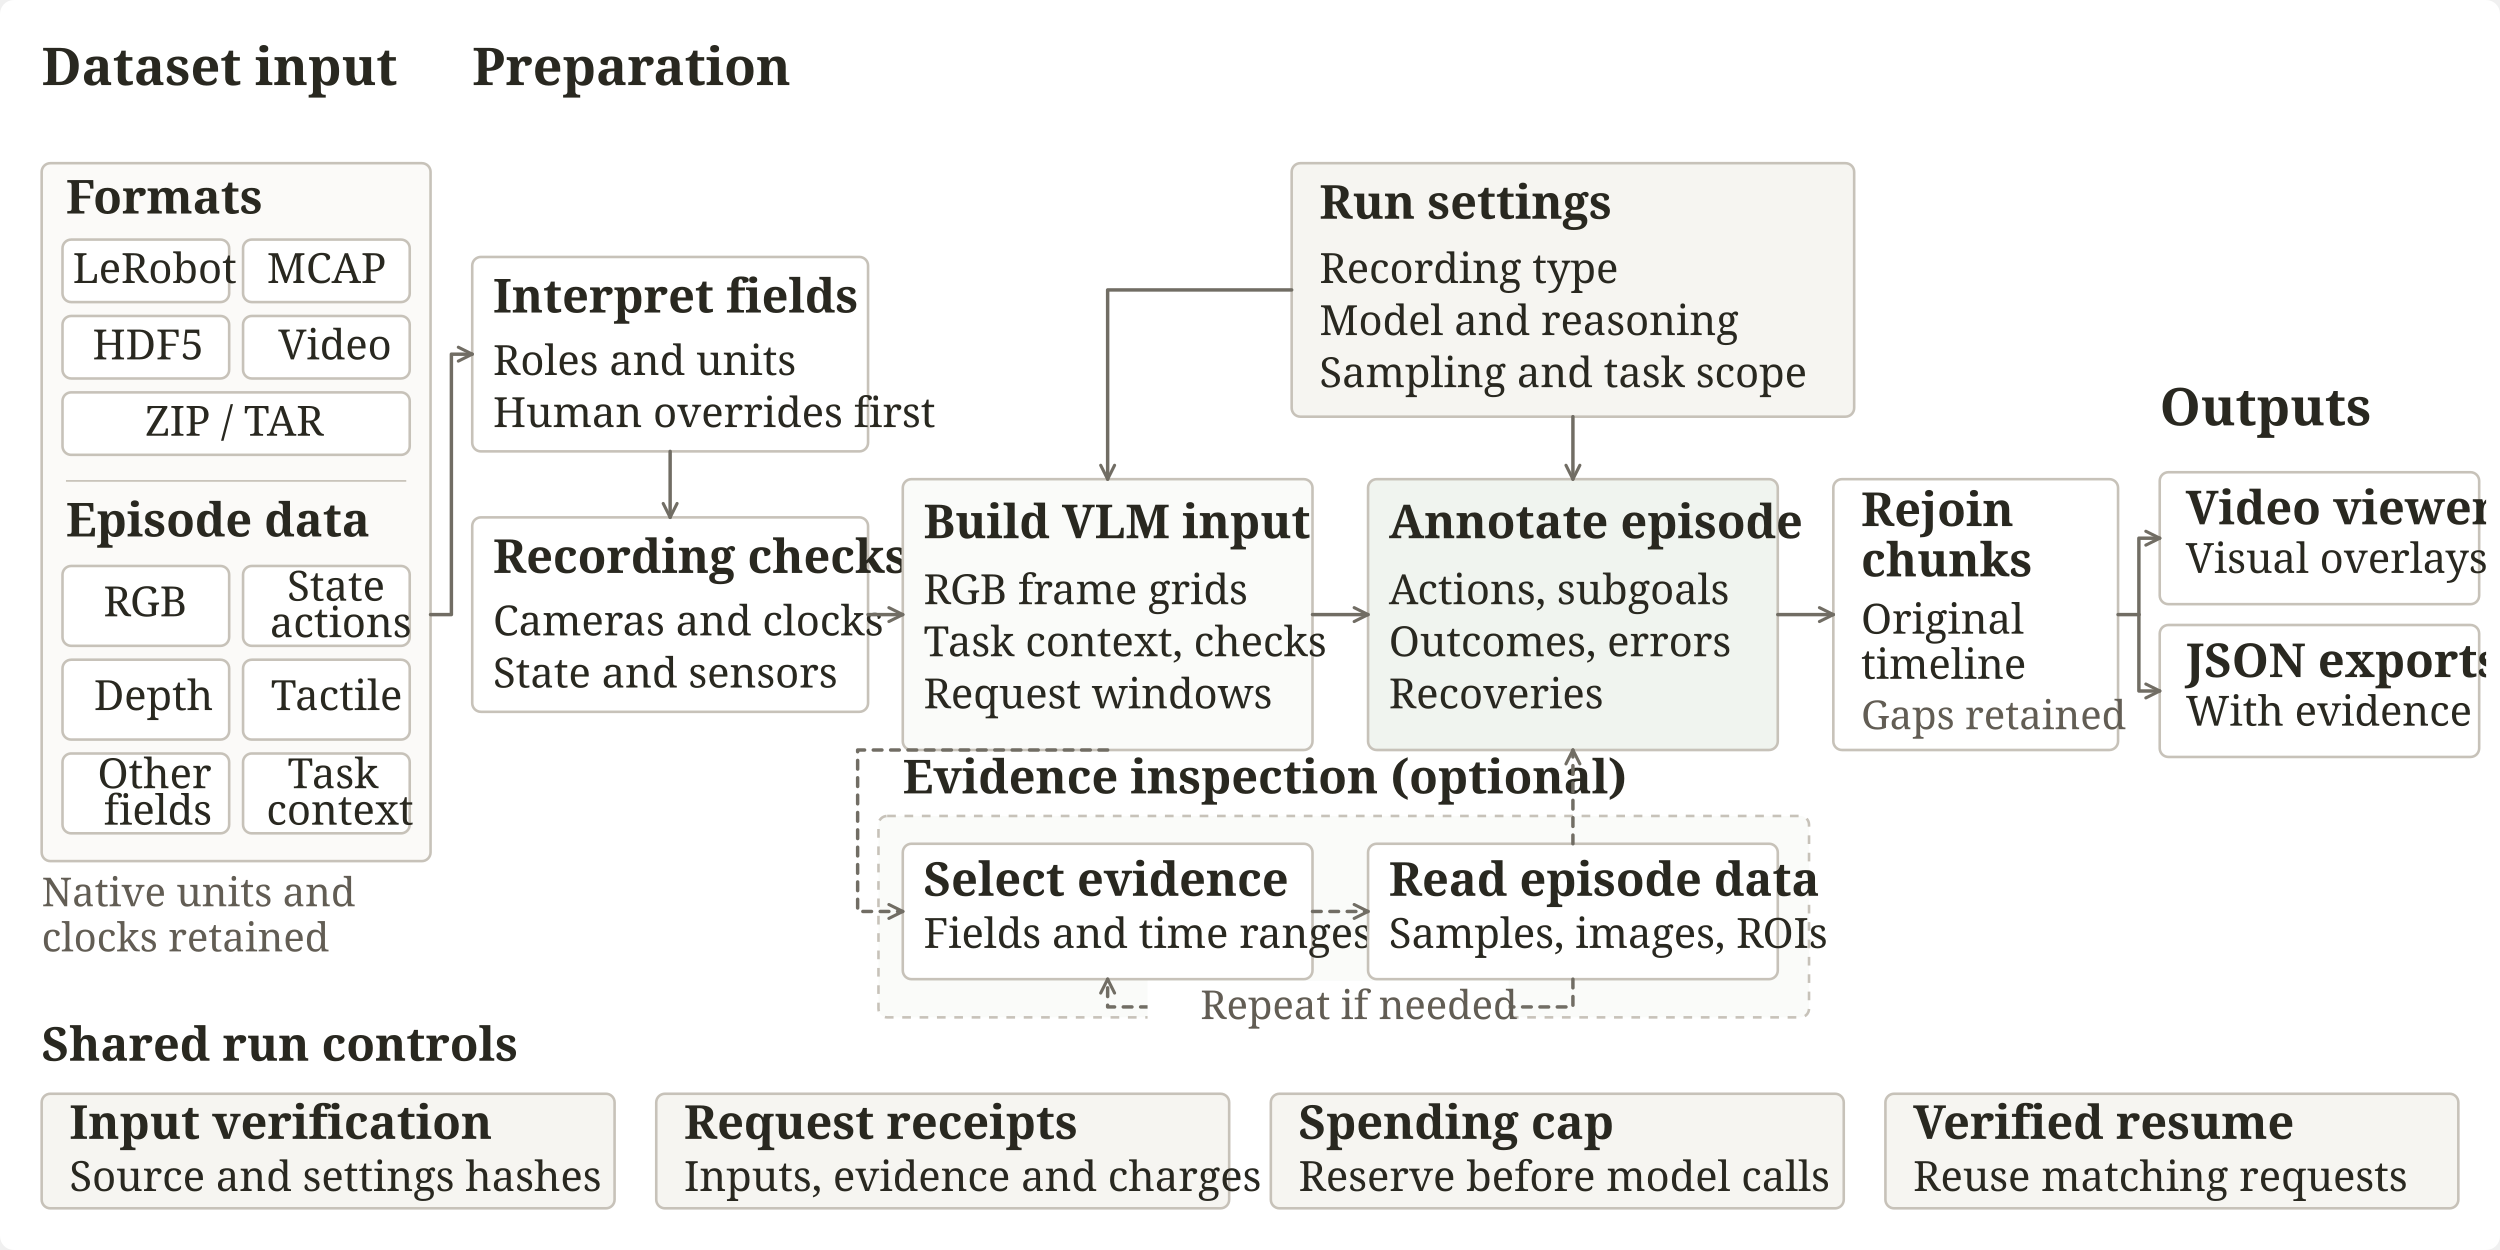
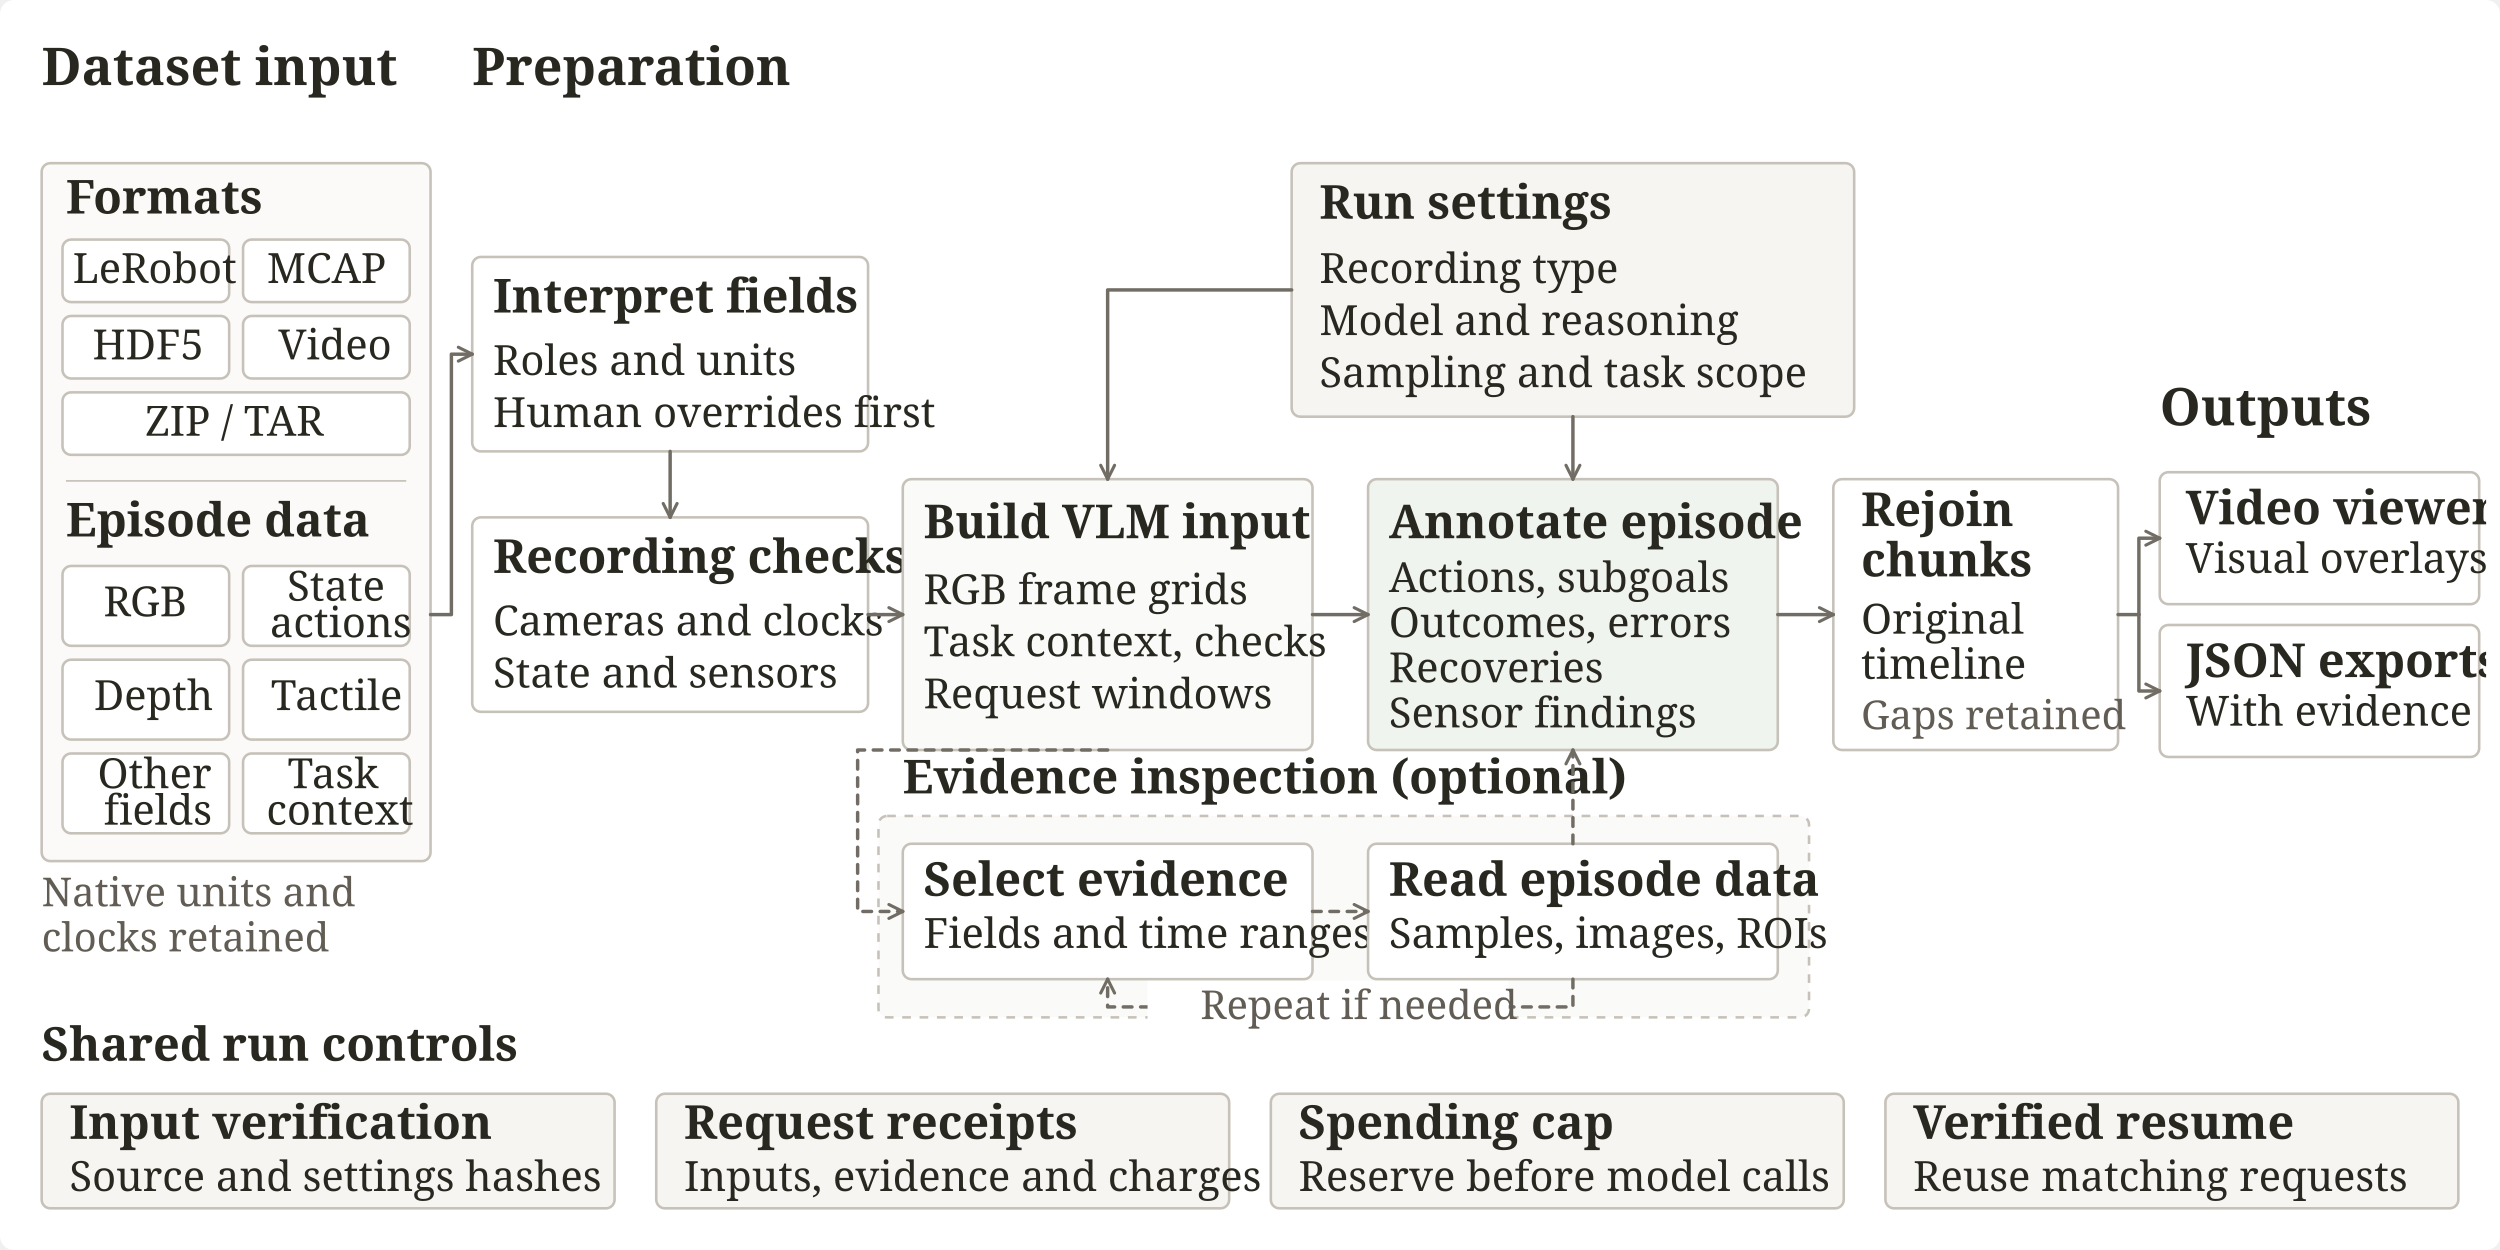
<svg xmlns="http://www.w3.org/2000/svg" width="900" height="450" viewBox="0 0 1440 720" role="img" aria-labelledby="title description">
  <defs>
    <clipPath id="canvas">
      <rect x="8" y="8" width="1424" height="704" />
    </clipPath>
    <marker id="arrow" viewBox="0 0 10 10" refX="9" refY="5" markerWidth="10" markerHeight="10" markerUnits="userSpaceOnUse" orient="auto">
      <path d="M1 1 L9 5 L1 9" fill="none" stroke="#716d64" stroke-width="1.8" stroke-linecap="round" stroke-linejoin="round" />
    </marker>
  </defs>
  <style>
text {font-family:'EB Garamond',Georgia,serif;fill:#292820;font-weight:400}
.stage {font-size:30px;font-weight:600}
.heading {font-size:27px;font-weight:600}
.body {font-size:24px}
.caption {font-size:23px;fill:#625d54}
.edge {fill:none;stroke:#716d64;stroke-width:2;stroke-linejoin:round;stroke-linecap:round}
.optional {stroke-dasharray:5 5}
.packet {fill:#245d7b}
@media (prefers-reduced-motion:reduce) {.packet {display:none}}
</style>
  <rect width="1440" height="720" fill="#fff" rx="8" />
  <g clip-path="url(#canvas)">
    <text x="24.000" y="49" class="stage" data-width="224">Dataset input</text>
    <text x="272.000" y="49" class="stage" data-width="228">Preparation</text>
    <text x="1244.000" y="245" class="stage" data-width="184">Outputs</text>
    <rect id="dataset" x="24" y="94" width="224" height="402" rx="5" fill="#fbfaf8" stroke="#c7c2b9" stroke-width="1.5" />
    <text x="38.000" y="123" class="heading" data-width="196">Formats</text>
    <rect id="format-0" x="36" y="138" width="96" height="36" rx="5" fill="#fff" stroke="#c7c2b9" stroke-width="1.5" />
    <text x="41.928" y="163" class="body" data-width="86">LeRobot</text>
    <rect id="format-1" x="140" y="138" width="96" height="36" rx="5" fill="#fff" stroke="#c7c2b9" stroke-width="1.5" />
    <text x="153.740" y="163" class="body" data-width="86">MCAP</text>
    <rect id="format-2" x="36" y="182" width="96" height="36" rx="5" fill="#fff" stroke="#c7c2b9" stroke-width="1.5" />
    <text x="53.328" y="207" class="body" data-width="86">HDF5</text>
    <rect id="format-3" x="140" y="182" width="96" height="36" rx="5" fill="#fff" stroke="#c7c2b9" stroke-width="1.5" />
    <text x="160.304" y="207" class="body" data-width="86">Video</text>
    <rect id="format-4" x="36" y="226" width="200" height="36" rx="5" fill="#fff" stroke="#c7c2b9" stroke-width="1.5" />
    <text x="83.572" y="251" class="body" data-width="190">ZIP / TAR</text>
    <path d="M38 277 H234" stroke="#c7c2b9" stroke-width="1" />
    <text x="38.000" y="309" class="heading" data-width="196">Episode data</text>
    <rect id="modality-0" x="36" y="326" width="96" height="46" rx="5" fill="#fff" stroke="#c7c2b9" stroke-width="1.5" />
    <text x="59.652" y="355" class="body" data-width="86">RGB</text>
    <rect id="modality-1" x="140" y="326" width="96" height="46" rx="5" fill="#fff" stroke="#c7c2b9" stroke-width="1.5" />
    <text x="165.416" y="346" class="body" data-width="86">State</text>
    <text x="155.468" y="367" class="body" data-width="86">actions</text>
    <rect id="modality-2" x="36" y="380" width="96" height="46" rx="5" fill="#fff" stroke="#c7c2b9" stroke-width="1.5" />
    <text x="54.096" y="409" class="body" data-width="86">Depth</text>
    <rect id="modality-3" x="140" y="380" width="96" height="46" rx="5" fill="#fff" stroke="#c7c2b9" stroke-width="1.5" />
    <text x="156.020" y="409" class="body" data-width="86">Tactile</text>
    <rect id="modality-4" x="36" y="434" width="96" height="46" rx="5" fill="#fff" stroke="#c7c2b9" stroke-width="1.5" />
    <text x="56.208" y="454" class="body" data-width="86">Other</text>
    <text x="59.736" y="475" class="body" data-width="86">fields</text>
    <rect id="modality-5" x="140" y="434" width="96" height="46" rx="5" fill="#fff" stroke="#c7c2b9" stroke-width="1.5" />
    <text x="165.668" y="454" class="body" data-width="86">Task</text>
    <text x="153.464" y="475" class="body" data-width="86">context</text>
    <text x="24.000" y="522" class="caption" data-width="204">Native units and</text>
    <text x="24.000" y="548" class="caption" data-width="204">clocks retained</text>
    <rect id="interpret" x="272" y="148" width="228" height="112" rx="5" fill="#fff" stroke="#c7c2b9" stroke-width="1.5" />
    <text x="284.000" y="180" class="heading" data-width="204">Interpret fields</text>
    <text x="284.000" y="216" class="body" data-width="204">Roles and units</text>
    <text x="284.000" y="246" class="body" data-width="204">Human overrides first</text>
    <rect id="checks" x="272" y="298" width="228" height="112" rx="5" fill="#fff" stroke="#c7c2b9" stroke-width="1.5" />
    <text x="284.000" y="330" class="heading" data-width="204">Recording checks</text>
    <text x="284.000" y="366" class="body" data-width="204">Cameras and clocks</text>
    <text x="284.000" y="396" class="body" data-width="204">State and sensors</text>
    <rect id="settings" x="744" y="94" width="324" height="146" rx="5" fill="#f6f5f1" stroke="#c7c2b9" stroke-width="1.5" />
    <text x="760.000" y="126" class="heading" data-width="292">Run settings</text>
    <text x="760.000" y="163" class="body" data-width="292">Recording type</text>
    <text x="760.000" y="193" class="body" data-width="292">Model and reasoning</text>
    <text x="760.000" y="223" class="body" data-width="292">Sampling and task scope</text>
    <rect id="request" x="520" y="276" width="236" height="156" rx="5" fill="#fafbf9" stroke="#c7c2b9" stroke-width="1.5" />
    <text x="532.000" y="310" class="heading" data-width="212">Build VLM input</text>
    <text x="532.000" y="348" class="body" data-width="212">RGB frame grids</text>
    <text x="532.000" y="378" class="body" data-width="212">Task context, checks</text>
    <text x="532.000" y="408" class="body" data-width="212">Request windows</text>
    <rect id="annotate" x="788" y="276" width="236" height="156" rx="5" fill="#f0f4ef" stroke="#c7c2b9" stroke-width="1.5" />
    <text x="800.000" y="310" class="heading" data-width="212">Annotate episode</text>
-     <text x="800.000" y="348" class="body" data-width="212">Actions, subgoals</text>
-     <text x="800.000" y="378" class="body" data-width="212">Outcomes, errors</text>
-     <text x="800.000" y="408" class="body" data-width="212">Recoveries</text>
+     <text x="800.000" y="341" class="body" data-width="212">Actions, subgoals</text>
+     <text x="800.000" y="367" class="body" data-width="212">Outcomes, errors</text>
+     <text x="800.000" y="393" class="body" data-width="212">Recoveries</text>
+     <text x="800.000" y="419" class="body" data-width="212">Sensor findings</text>
    <rect id="stitch" x="1056" y="276" width="164" height="156" rx="5" fill="#fff" stroke="#c7c2b9" stroke-width="1.5" />
    <text x="1072.000" y="303" class="heading" data-width="132">Rejoin</text>
    <text x="1072.000" y="332" class="heading" data-width="132">chunks</text>
    <text x="1072.000" y="365" class="body" data-width="132">Original</text>
    <text x="1072.000" y="391" class="body" data-width="132">timeline</text>
    <text x="1072.000" y="420" class="caption" data-width="132">Gaps retained</text>
    <rect id="viewer" x="1244" y="272" width="184" height="76" rx="5" fill="#fff" stroke="#c7c2b9" stroke-width="1.5" />
    <text x="1259.000" y="302" class="heading" data-width="154">Video viewer</text>
    <text x="1259.000" y="330" class="body" data-width="154">Visual overlays</text>
    <rect id="json" x="1244" y="360" width="184" height="76" rx="5" fill="#fff" stroke="#c7c2b9" stroke-width="1.5" />
    <text x="1259.000" y="390" class="heading" data-width="154">JSON exports</text>
    <text x="1259.000" y="418" class="body" data-width="154">With evidence</text>
    <path id="ingest-interpret" d="M248 354 L260 354 L260 204 L272 204" class="edge" marker-end="url(#arrow)" />
    <circle class="packet" r="5.5">
      <animateMotion dur="1.491s" repeatCount="indefinite" path="M248 354 L260 354 L260 204 L262 204" />
    </circle>
    <path id="interpret-check" d="M386 260 L386 298" class="edge" marker-end="url(#arrow)" />
    <circle class="packet" r="5.5">
      <animateMotion dur="0.800s" repeatCount="indefinite" path="M386 260 L386 288" />
    </circle>
    <path id="checks-request" d="M500 354 L520 354" class="edge" marker-end="url(#arrow)" />
    <circle class="packet" r="5.5">
      <animateMotion dur="0.800s" repeatCount="indefinite" path="M500 354 L510 354" />
    </circle>
    <path id="settings-request" d="M744 167 L638 167 L638 276" class="edge" marker-end="url(#arrow)" />
    <path id="settings-annotation" d="M906 240 L906 276" class="edge" marker-end="url(#arrow)" />
    <path id="request-annotation" d="M756 354 L788 354" class="edge" marker-end="url(#arrow)" />
    <circle class="packet" r="5.5">
      <animateMotion dur="0.800s" repeatCount="indefinite" path="M756 354 L778 354" />
    </circle>
    <path id="annotation-timeline" d="M1024 354 L1056 354" class="edge" marker-end="url(#arrow)" />
    <circle class="packet" r="5.5">
      <animateMotion dur="0.800s" repeatCount="indefinite" path="M1024 354 L1046 354" />
    </circle>
    <path id="timeline-fork" d="M1220 354 L1232 354" class="edge" />
    <path id="fork-viewer" d="M1232 354 L1232 310 L1244 310" class="edge" marker-end="url(#arrow)" />
    <circle class="packet" r="5.5">
      <animateMotion dur="0.800s" repeatCount="indefinite" path="M1232 354 L1232 310 L1234 310" />
    </circle>
    <path id="fork-json" d="M1232 354 L1232 398 L1244 398" class="edge" marker-end="url(#arrow)" />
    <circle class="packet" r="5.5">
      <animateMotion dur="0.800s" repeatCount="indefinite" path="M1232 354 L1232 398 L1234 398" />
    </circle>
    <rect id="inspection-group" x="506" y="470" width="536" height="116" rx="5" fill="#fafbf9" stroke="#c7c2b9" stroke-width="1.5" stroke-dasharray="5 5" />
    <text x="520.000" y="457" class="heading" data-width="506">Evidence inspection (optional)</text>
    <rect id="select" x="520" y="486" width="236" height="78" rx="5" fill="#fff" stroke="#c7c2b9" stroke-width="1.5" />
    <text x="532.000" y="516" class="heading" data-width="212">Select evidence</text>
    <text x="532.000" y="546" class="body" data-width="212">Fields and time ranges</text>
    <rect id="read" x="788" y="486" width="236" height="78" rx="5" fill="#fff" stroke="#c7c2b9" stroke-width="1.5" />
    <text x="800.000" y="516" class="heading" data-width="212">Read episode data</text>
    <text x="800.000" y="546" class="body" data-width="212">Samples, images, ROIs</text>
    <path id="request-selection" d="M638 432 L494 432 L494 525 L520 525" class="edge optional" marker-end="url(#arrow)" />
    <circle class="packet" r="5.5">
      <animateMotion dur="2.300s" repeatCount="indefinite" path="M638 432 L494 432 L494 525 L510 525" />
    </circle>
    <path id="selection-read" d="M756 525 L788 525" class="edge optional" marker-end="url(#arrow)" />
    <circle class="packet" r="5.5">
      <animateMotion dur="0.800s" repeatCount="indefinite" path="M756 525 L778 525" />
    </circle>
    <path id="read-annotation" d="M906 486 L906 432" class="edge optional" marker-end="url(#arrow)" />
    <circle class="packet" r="5.5">
      <animateMotion dur="0.800s" repeatCount="indefinite" path="M906 486 L906 442" />
    </circle>
    <path id="read-selection-repeat" d="M906 564 L906 580 L638 580 L638 564" class="edge optional" marker-end="url(#arrow)" />
    <rect x="661" y="565" width="208" height="27" fill="#fff" />
    <text x="691.423" y="587" class="caption" data-width="202">Repeat if needed</text>
    <text x="24.000" y="611" class="heading" data-width="1392">Shared run controls</text>
    <rect id="control-0" x="24" y="630" width="330" height="66" rx="5" fill="#f6f5f1" stroke="#c7c2b9" stroke-width="1.5" />
    <text x="40.000" y="656" class="heading" data-width="298">Input verification</text>
    <text x="40.000" y="686" class="body" data-width="298">Source and settings hashes</text>
    <rect id="control-1" x="378" y="630" width="330" height="66" rx="5" fill="#f6f5f1" stroke="#c7c2b9" stroke-width="1.5" />
    <text x="394.000" y="656" class="heading" data-width="298">Request receipts</text>
    <text x="394.000" y="686" class="body" data-width="298">Inputs, evidence and charges</text>
    <rect id="control-2" x="732" y="630" width="330" height="66" rx="5" fill="#f6f5f1" stroke="#c7c2b9" stroke-width="1.5" />
    <text x="748.000" y="656" class="heading" data-width="298">Spending cap</text>
    <text x="748.000" y="686" class="body" data-width="298">Reserve before model calls</text>
    <rect id="control-3" x="1086" y="630" width="330" height="66" rx="5" fill="#f6f5f1" stroke="#c7c2b9" stroke-width="1.5" />
    <text x="1102.000" y="656" class="heading" data-width="298">Verified resume</text>
    <text x="1102.000" y="686" class="body" data-width="298">Reuse matching requests</text>
  </g>
</svg>
